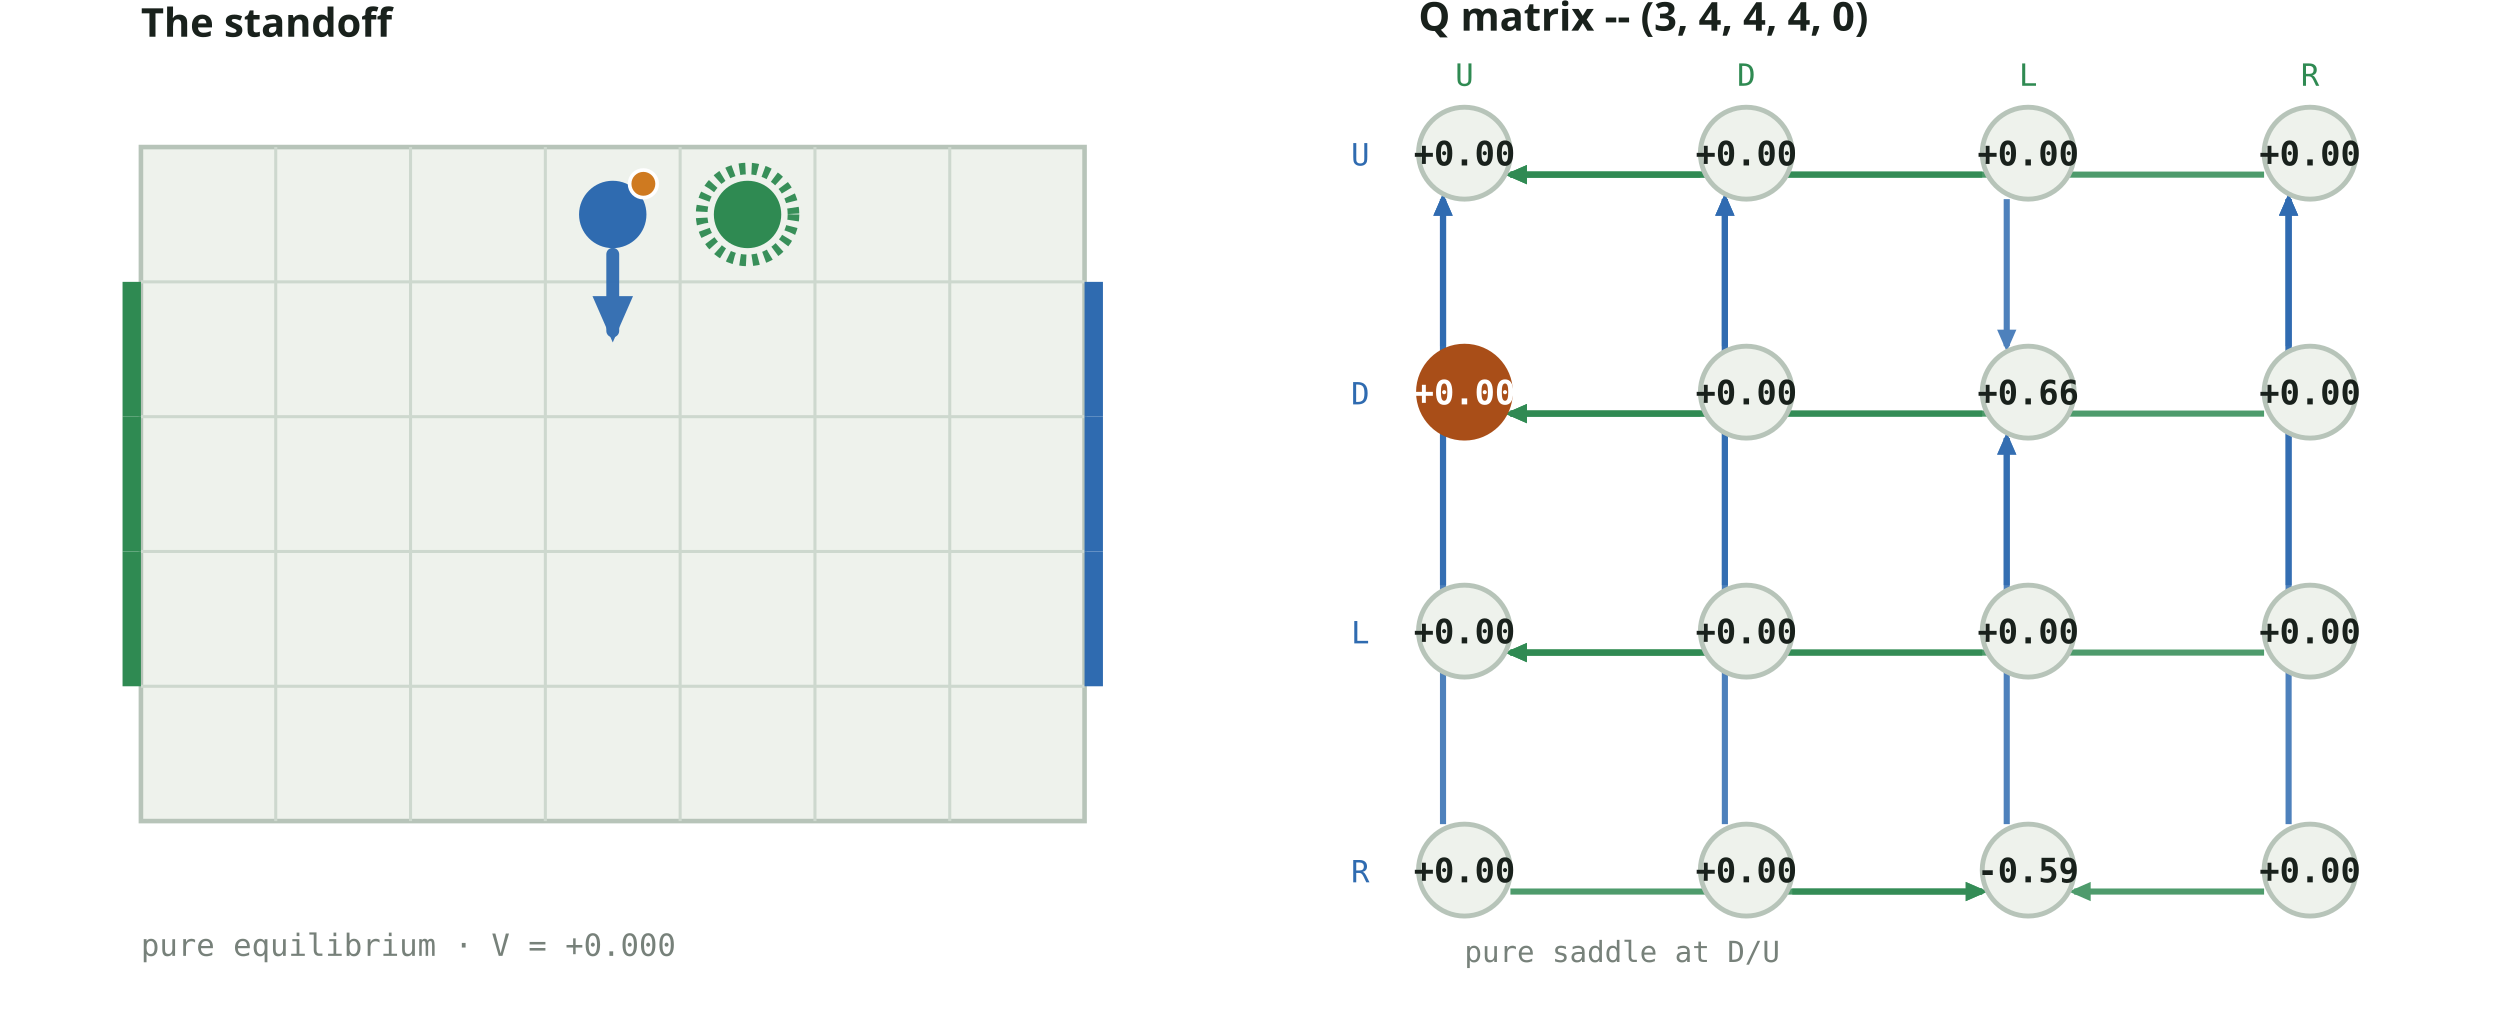
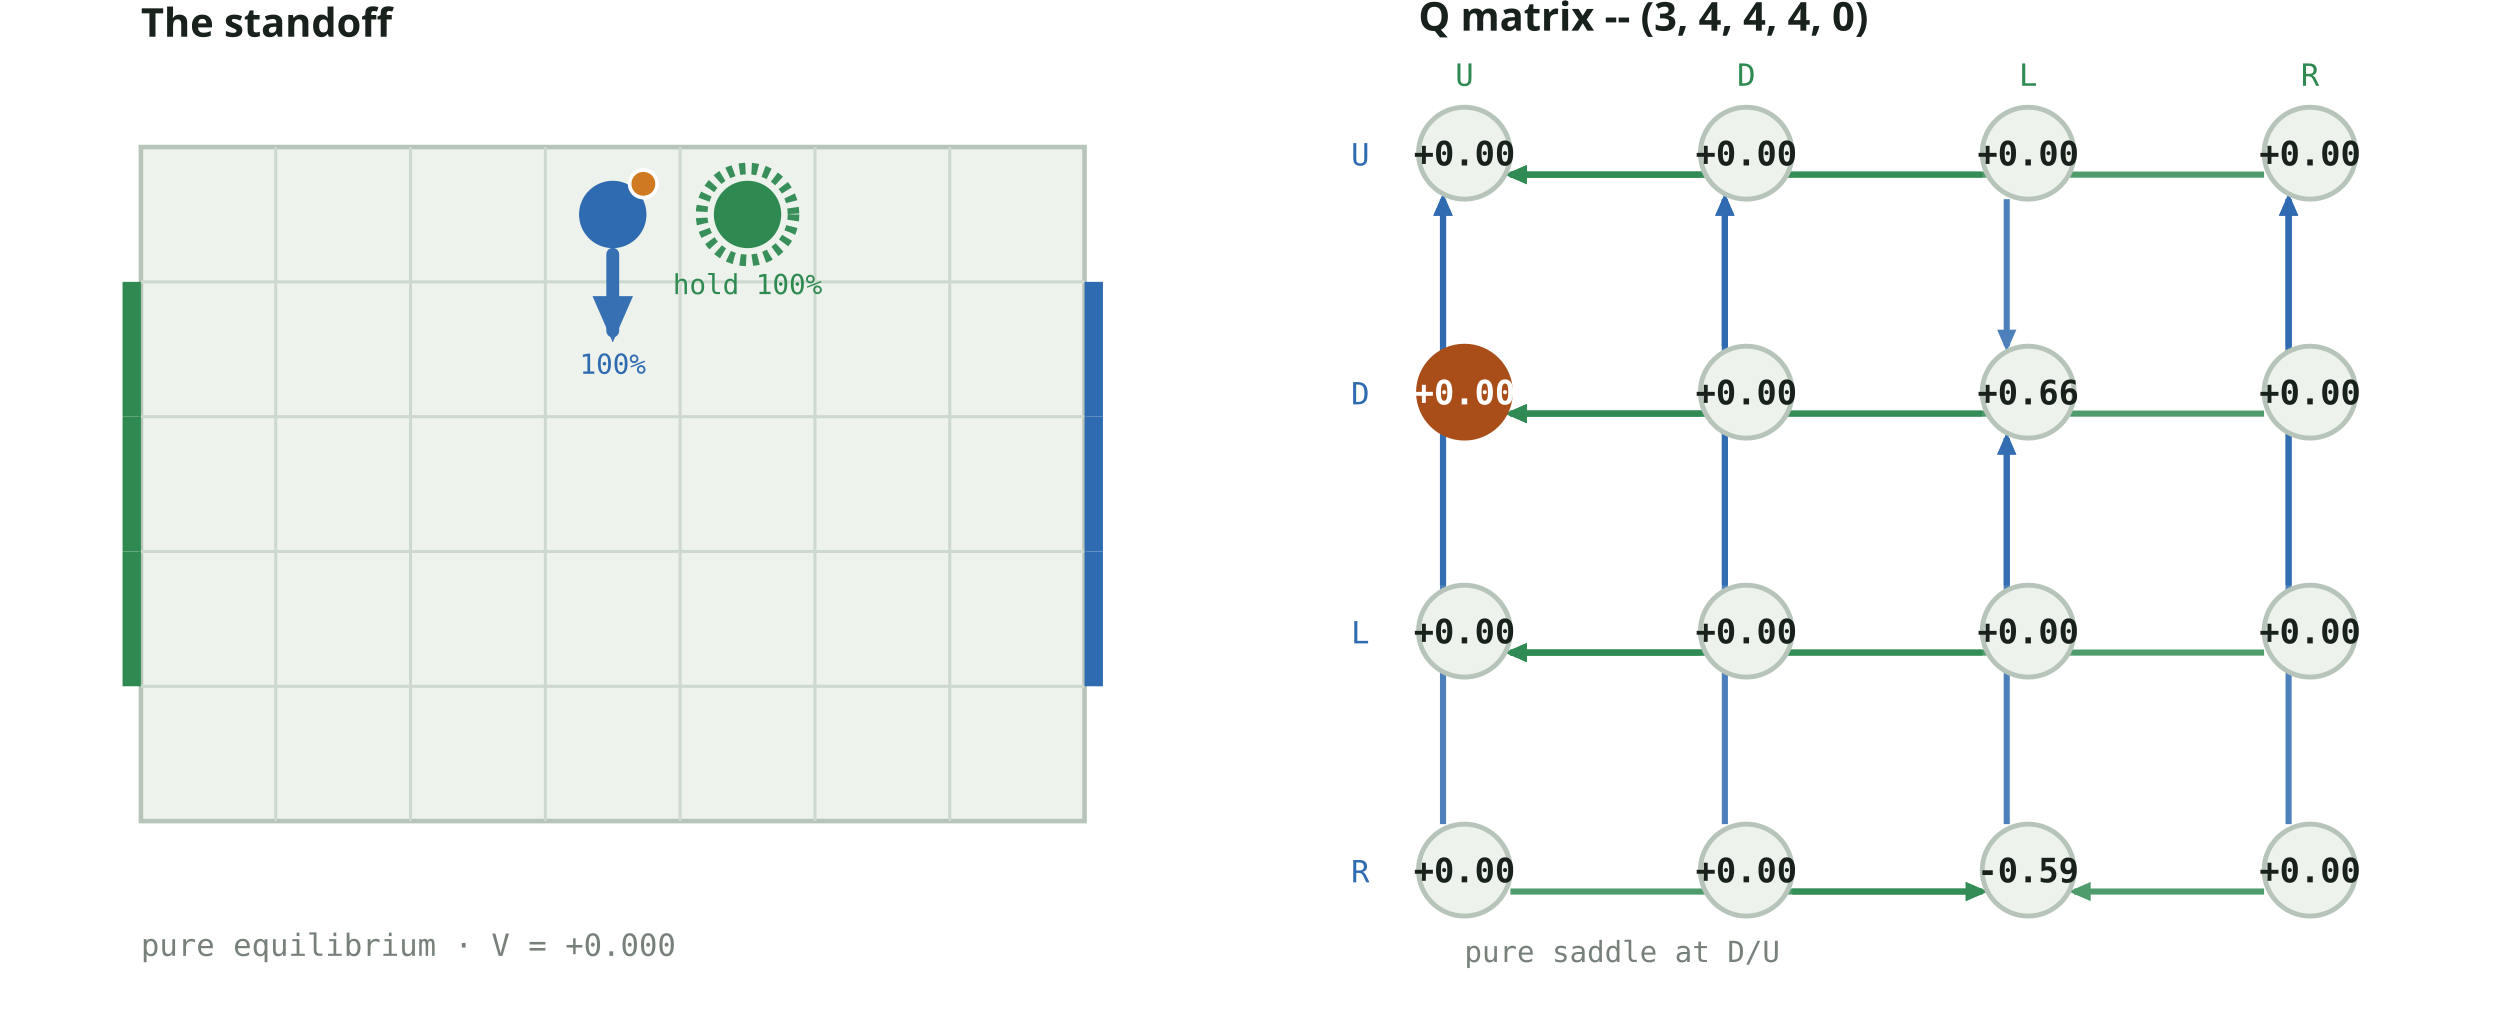
<svg xmlns="http://www.w3.org/2000/svg" viewBox="0 0 816 334" role="img" aria-label="panel">
  <g transform="translate(16.0 18.0)">
    <clipPath id="pnl0">
      <rect x="-16.0" y="-16.0" width="400.0" height="330.0" />
    </clipPath>
    <g clip-path="url(#pnl0)">
      <defs>
        <marker id="ah-2f6bb0" viewBox="0 0 8 8" refX="6" refY="4" markerWidth="3.6" markerHeight="3.6" orient="auto">
          <path d="M0 0.5 L8 4 L0 7.5 z" fill="var(--p0, #2f6bb0)" />
        </marker>
        <marker id="ah-2f8a52" viewBox="0 0 8 8" refX="6" refY="4" markerWidth="3.6" markerHeight="3.6" orient="auto">
          <path d="M0 0.5 L8 4 L0 7.5 z" fill="var(--p1, #2f8a52)" />
        </marker>
      </defs>
      <rect x="30" y="30" width="308" height="220" fill="var(--tint, #eef2ec)" stroke="var(--rule-strong, #b7c4b9)" stroke-width="1.5" />
      <line x1="74" y1="30" x2="74" y2="250" stroke="var(--rule, #cdd8ce)" stroke-width="1" />
      <line x1="118" y1="30" x2="118" y2="250" stroke="var(--rule, #cdd8ce)" stroke-width="1" />
      <line x1="162" y1="30" x2="162" y2="250" stroke="var(--rule, #cdd8ce)" stroke-width="1" />
      <line x1="206" y1="30" x2="206" y2="250" stroke="var(--rule, #cdd8ce)" stroke-width="1" />
      <line x1="250" y1="30" x2="250" y2="250" stroke="var(--rule, #cdd8ce)" stroke-width="1" />
      <line x1="294" y1="30" x2="294" y2="250" stroke="var(--rule, #cdd8ce)" stroke-width="1" />
      <line x1="30" y1="74" x2="338" y2="74" stroke="var(--rule, #cdd8ce)" stroke-width="1" />
      <line x1="30" y1="118" x2="338" y2="118" stroke="var(--rule, #cdd8ce)" stroke-width="1" />
      <line x1="30" y1="162" x2="338" y2="162" stroke="var(--rule, #cdd8ce)" stroke-width="1" />
      <line x1="30" y1="206" x2="338" y2="206" stroke="var(--rule, #cdd8ce)" stroke-width="1" />
      <rect x="24" y="162" width="6" height="44" fill="var(--p1, #2f8a52)" />
      <rect x="338" y="162" width="6" height="44" fill="var(--p0, #2f6bb0)" />
      <rect x="24" y="118" width="6" height="44" fill="var(--p1, #2f8a52)" />
      <rect x="338" y="118" width="6" height="44" fill="var(--p0, #2f6bb0)" />
      <rect x="24" y="74" width="6" height="44" fill="var(--p1, #2f8a52)" />
      <rect x="338" y="74" width="6" height="44" fill="var(--p0, #2f6bb0)" />
      <circle cx="184.0" cy="52.0" r="11" fill="var(--p0, #2f6bb0)" />
      <circle cx="228.0" cy="52.0" r="11" fill="var(--p1, #2f8a52)" />
      <circle cx="194.0" cy="42.0" r="4.5" fill="var(--ball, #cf7a20)" stroke="var(--paper, #ffffff)" stroke-width="1.2" />
      <line x1="184.0" y1="65.0" x2="184.0" y2="90.0" stroke="var(--p0, #2f6bb0)" stroke-width="4.2" stroke-linecap="round" opacity="0.95" marker-end="url(#ah-2f6bb0)" />
+       <text x="184.0" y="104.0" text-anchor="middle" font-family="ui-monospace,monospace" font-size="9" fill="var(--p0, #2f6bb0)">100%</text>
      <circle cx="228.0" cy="52.0" r="15" fill="none" stroke="var(--p1, #2f8a52)" stroke-width="3.8" stroke-dasharray="2 2" opacity="0.95" />
+       <text x="228.0" y="78.0" text-anchor="middle" font-family="ui-monospace,monospace" font-size="9" fill="var(--p1, #2f8a52)">hold 100%</text>
      <text x="30" y="294" font-family="ui-monospace,monospace" font-size="10" fill="var(--ink-faint, #77817a)">pure equilibrium · V = +0.000</text>
      <text x="30" y="-6" font-family="Barlow Semi Condensed,sans-serif" font-weight="600" font-size="13" fill="var(--ink, #19211c)">The standoff</text>
    </g>
  </g>
  <g transform="translate(432.0 16.0)">
    <clipPath id="pnl1">
      <rect x="-16.0" y="-16.0" width="400.0" height="334.0" />
    </clipPath>
    <g clip-path="url(#pnl1)">
      <text x="31" y="-6" font-family="Barlow Semi Condensed,sans-serif" font-weight="600" font-size="13" fill="var(--ink, #19211c)">Q matrix -- (3, 4, 4, 4, 0)</text>
      <defs>
        <marker id="ah-2f6bb0" viewBox="0 0 8 8" refX="6" refY="4" markerWidth="3.6" markerHeight="3.6" orient="auto">
          <path d="M0 0.5 L8 4 L0 7.5 z" fill="var(--p0, #2f6bb0)" />
        </marker>
        <marker id="ah-2f8a52" viewBox="0 0 8 8" refX="6" refY="4" markerWidth="3.6" markerHeight="3.6" orient="auto">
          <path d="M0 0.5 L8 4 L0 7.5 z" fill="var(--p1, #2f8a52)" />
        </marker>
      </defs>
      <text x="46" y="12" text-anchor="middle" font-family="ui-monospace,monospace" font-size="10" fill="var(--p1, #2f8a52)">U</text>
      <text x="138" y="12" text-anchor="middle" font-family="ui-monospace,monospace" font-size="10" fill="var(--p1, #2f8a52)">D</text>
      <text x="230" y="12" text-anchor="middle" font-family="ui-monospace,monospace" font-size="10" fill="var(--p1, #2f8a52)">L</text>
      <text x="322" y="12" text-anchor="middle" font-family="ui-monospace,monospace" font-size="10" fill="var(--p1, #2f8a52)">R</text>
      <text x="12" y="38" text-anchor="middle" font-family="ui-monospace,monospace" font-size="10" fill="var(--p0, #2f6bb0)">U</text>
      <text x="12" y="116" text-anchor="middle" font-family="ui-monospace,monospace" font-size="10" fill="var(--p0, #2f6bb0)">D</text>
      <text x="12" y="194" text-anchor="middle" font-family="ui-monospace,monospace" font-size="10" fill="var(--p0, #2f6bb0)">L</text>
      <text x="12" y="272" text-anchor="middle" font-family="ui-monospace,monospace" font-size="10" fill="var(--p0, #2f6bb0)">R</text>
      <line x1="39.0" y1="97.0" x2="39.0" y2="49.0" stroke="var(--p0, #2f6bb0)" stroke-width="2" marker-end="url(#ah-2f6bb0)" opacity=".85" />
      <line x1="39.0" y1="175.0" x2="39.0" y2="49.0" stroke="var(--p0, #2f6bb0)" stroke-width="2" marker-end="url(#ah-2f6bb0)" opacity=".85" />
      <line x1="39.0" y1="253.0" x2="39.0" y2="49.0" stroke="var(--p0, #2f6bb0)" stroke-width="2" marker-end="url(#ah-2f6bb0)" opacity=".85" />
      <line x1="131.0" y1="97.0" x2="131.0" y2="49.0" stroke="var(--p0, #2f6bb0)" stroke-width="2" marker-end="url(#ah-2f6bb0)" opacity=".85" />
      <line x1="131.0" y1="175.0" x2="131.0" y2="49.0" stroke="var(--p0, #2f6bb0)" stroke-width="2" marker-end="url(#ah-2f6bb0)" opacity=".85" />
      <line x1="131.0" y1="253.0" x2="131.0" y2="49.0" stroke="var(--p0, #2f6bb0)" stroke-width="2" marker-end="url(#ah-2f6bb0)" opacity=".85" />
      <line x1="223.0" y1="49.0" x2="223.0" y2="97.0" stroke="var(--p0, #2f6bb0)" stroke-width="2" marker-end="url(#ah-2f6bb0)" opacity=".85" />
      <line x1="223.0" y1="175.0" x2="223.0" y2="127.0" stroke="var(--p0, #2f6bb0)" stroke-width="2" marker-end="url(#ah-2f6bb0)" opacity=".85" />
      <line x1="223.0" y1="253.0" x2="223.0" y2="127.0" stroke="var(--p0, #2f6bb0)" stroke-width="2" marker-end="url(#ah-2f6bb0)" opacity=".85" />
      <line x1="315.0" y1="97.0" x2="315.0" y2="49.0" stroke="var(--p0, #2f6bb0)" stroke-width="2" marker-end="url(#ah-2f6bb0)" opacity=".85" />
      <line x1="315.0" y1="175.0" x2="315.0" y2="49.0" stroke="var(--p0, #2f6bb0)" stroke-width="2" marker-end="url(#ah-2f6bb0)" opacity=".85" />
      <line x1="315.0" y1="253.0" x2="315.0" y2="49.0" stroke="var(--p0, #2f6bb0)" stroke-width="2" marker-end="url(#ah-2f6bb0)" opacity=".85" />
      <line x1="123.0" y1="41.0" x2="61.0" y2="41.0" stroke="var(--p1, #2f8a52)" stroke-width="2" marker-end="url(#ah-2f8a52)" opacity=".85" />
      <line x1="215.0" y1="41.0" x2="61.0" y2="41.0" stroke="var(--p1, #2f8a52)" stroke-width="2" marker-end="url(#ah-2f8a52)" opacity=".85" />
      <line x1="307.0" y1="41.0" x2="61.0" y2="41.0" stroke="var(--p1, #2f8a52)" stroke-width="2" marker-end="url(#ah-2f8a52)" opacity=".85" />
      <line x1="123.0" y1="119.0" x2="61.0" y2="119.0" stroke="var(--p1, #2f8a52)" stroke-width="2" marker-end="url(#ah-2f8a52)" opacity=".85" />
      <line x1="215.0" y1="119.0" x2="61.0" y2="119.0" stroke="var(--p1, #2f8a52)" stroke-width="2" marker-end="url(#ah-2f8a52)" opacity=".85" />
      <line x1="307.0" y1="119.0" x2="61.0" y2="119.0" stroke="var(--p1, #2f8a52)" stroke-width="2" marker-end="url(#ah-2f8a52)" opacity=".85" />
      <line x1="123.0" y1="197.0" x2="61.0" y2="197.0" stroke="var(--p1, #2f8a52)" stroke-width="2" marker-end="url(#ah-2f8a52)" opacity=".85" />
      <line x1="215.0" y1="197.0" x2="61.0" y2="197.0" stroke="var(--p1, #2f8a52)" stroke-width="2" marker-end="url(#ah-2f8a52)" opacity=".85" />
      <line x1="307.0" y1="197.0" x2="61.0" y2="197.0" stroke="var(--p1, #2f8a52)" stroke-width="2" marker-end="url(#ah-2f8a52)" opacity=".85" />
      <line x1="61.0" y1="275.0" x2="215.0" y2="275.0" stroke="var(--p1, #2f8a52)" stroke-width="2" marker-end="url(#ah-2f8a52)" opacity=".85" />
      <line x1="153.0" y1="275.0" x2="215.0" y2="275.0" stroke="var(--p1, #2f8a52)" stroke-width="2" marker-end="url(#ah-2f8a52)" opacity=".85" />
      <line x1="307.0" y1="275.0" x2="245.0" y2="275.0" stroke="var(--p1, #2f8a52)" stroke-width="2" marker-end="url(#ah-2f8a52)" opacity=".85" />
      <circle cx="46.0" cy="34.0" r="15" fill="var(--tint, #eef2ec)" stroke="var(--rule-strong, #b7c4b9)" stroke-width="1.6" />
      <text x="46.0" y="38.0" text-anchor="middle" font-family="ui-monospace,monospace" font-weight="600" font-size="11" fill="var(--ink, #19211c)">+0.00</text>
      <circle cx="138.0" cy="34.0" r="15" fill="var(--tint, #eef2ec)" stroke="var(--rule-strong, #b7c4b9)" stroke-width="1.6" />
      <text x="138.0" y="38.0" text-anchor="middle" font-family="ui-monospace,monospace" font-weight="600" font-size="11" fill="var(--ink, #19211c)">+0.00</text>
      <circle cx="230.0" cy="34.0" r="15" fill="var(--tint, #eef2ec)" stroke="var(--rule-strong, #b7c4b9)" stroke-width="1.6" />
      <text x="230.0" y="38.0" text-anchor="middle" font-family="ui-monospace,monospace" font-weight="600" font-size="11" fill="var(--ink, #19211c)">+0.00</text>
      <circle cx="322.0" cy="34.0" r="15" fill="var(--tint, #eef2ec)" stroke="var(--rule-strong, #b7c4b9)" stroke-width="1.6" />
      <text x="322.0" y="38.0" text-anchor="middle" font-family="ui-monospace,monospace" font-weight="600" font-size="11" fill="var(--ink, #19211c)">+0.00</text>
      <circle cx="46.0" cy="112.0" r="15" fill="#a94e18" stroke="#a94e18" stroke-width="1.6" />
      <text x="46.0" y="116.0" text-anchor="middle" font-family="ui-monospace,monospace" font-weight="600" font-size="11" fill="var(--paper, #ffffff)">+0.00</text>
      <circle cx="138.0" cy="112.0" r="15" fill="var(--tint, #eef2ec)" stroke="var(--rule-strong, #b7c4b9)" stroke-width="1.6" />
      <text x="138.0" y="116.0" text-anchor="middle" font-family="ui-monospace,monospace" font-weight="600" font-size="11" fill="var(--ink, #19211c)">+0.00</text>
      <circle cx="230.0" cy="112.0" r="15" fill="var(--tint, #eef2ec)" stroke="var(--rule-strong, #b7c4b9)" stroke-width="1.6" />
      <text x="230.0" y="116.0" text-anchor="middle" font-family="ui-monospace,monospace" font-weight="600" font-size="11" fill="var(--ink, #19211c)">+0.66</text>
      <circle cx="322.0" cy="112.0" r="15" fill="var(--tint, #eef2ec)" stroke="var(--rule-strong, #b7c4b9)" stroke-width="1.6" />
      <text x="322.0" y="116.0" text-anchor="middle" font-family="ui-monospace,monospace" font-weight="600" font-size="11" fill="var(--ink, #19211c)">+0.00</text>
      <circle cx="46.0" cy="190.0" r="15" fill="var(--tint, #eef2ec)" stroke="var(--rule-strong, #b7c4b9)" stroke-width="1.6" />
      <text x="46.0" y="194.0" text-anchor="middle" font-family="ui-monospace,monospace" font-weight="600" font-size="11" fill="var(--ink, #19211c)">+0.00</text>
      <circle cx="138.0" cy="190.0" r="15" fill="var(--tint, #eef2ec)" stroke="var(--rule-strong, #b7c4b9)" stroke-width="1.6" />
      <text x="138.0" y="194.0" text-anchor="middle" font-family="ui-monospace,monospace" font-weight="600" font-size="11" fill="var(--ink, #19211c)">+0.00</text>
      <circle cx="230.0" cy="190.0" r="15" fill="var(--tint, #eef2ec)" stroke="var(--rule-strong, #b7c4b9)" stroke-width="1.6" />
      <text x="230.0" y="194.0" text-anchor="middle" font-family="ui-monospace,monospace" font-weight="600" font-size="11" fill="var(--ink, #19211c)">+0.00</text>
      <circle cx="322.0" cy="190.0" r="15" fill="var(--tint, #eef2ec)" stroke="var(--rule-strong, #b7c4b9)" stroke-width="1.6" />
      <text x="322.0" y="194.0" text-anchor="middle" font-family="ui-monospace,monospace" font-weight="600" font-size="11" fill="var(--ink, #19211c)">+0.00</text>
      <circle cx="46.0" cy="268.0" r="15" fill="var(--tint, #eef2ec)" stroke="var(--rule-strong, #b7c4b9)" stroke-width="1.6" />
      <text x="46.0" y="272.0" text-anchor="middle" font-family="ui-monospace,monospace" font-weight="600" font-size="11" fill="var(--ink, #19211c)">+0.00</text>
      <circle cx="138.0" cy="268.0" r="15" fill="var(--tint, #eef2ec)" stroke="var(--rule-strong, #b7c4b9)" stroke-width="1.6" />
      <text x="138.0" y="272.0" text-anchor="middle" font-family="ui-monospace,monospace" font-weight="600" font-size="11" fill="var(--ink, #19211c)">+0.00</text>
      <circle cx="230.0" cy="268.0" r="15" fill="var(--tint, #eef2ec)" stroke="var(--rule-strong, #b7c4b9)" stroke-width="1.6" />
      <text x="230.0" y="272.0" text-anchor="middle" font-family="ui-monospace,monospace" font-weight="600" font-size="11" fill="var(--ink, #19211c)">-0.59</text>
      <circle cx="322.0" cy="268.0" r="15" fill="var(--tint, #eef2ec)" stroke="var(--rule-strong, #b7c4b9)" stroke-width="1.6" />
      <text x="322.0" y="272.0" text-anchor="middle" font-family="ui-monospace,monospace" font-weight="600" font-size="11" fill="var(--ink, #19211c)">+0.00</text>
      <text x="46" y="298" font-family="ui-monospace,monospace" font-size="9.5" fill="var(--ink-faint, #77817a)">pure saddle at D/U</text>
    </g>
  </g>
</svg>
